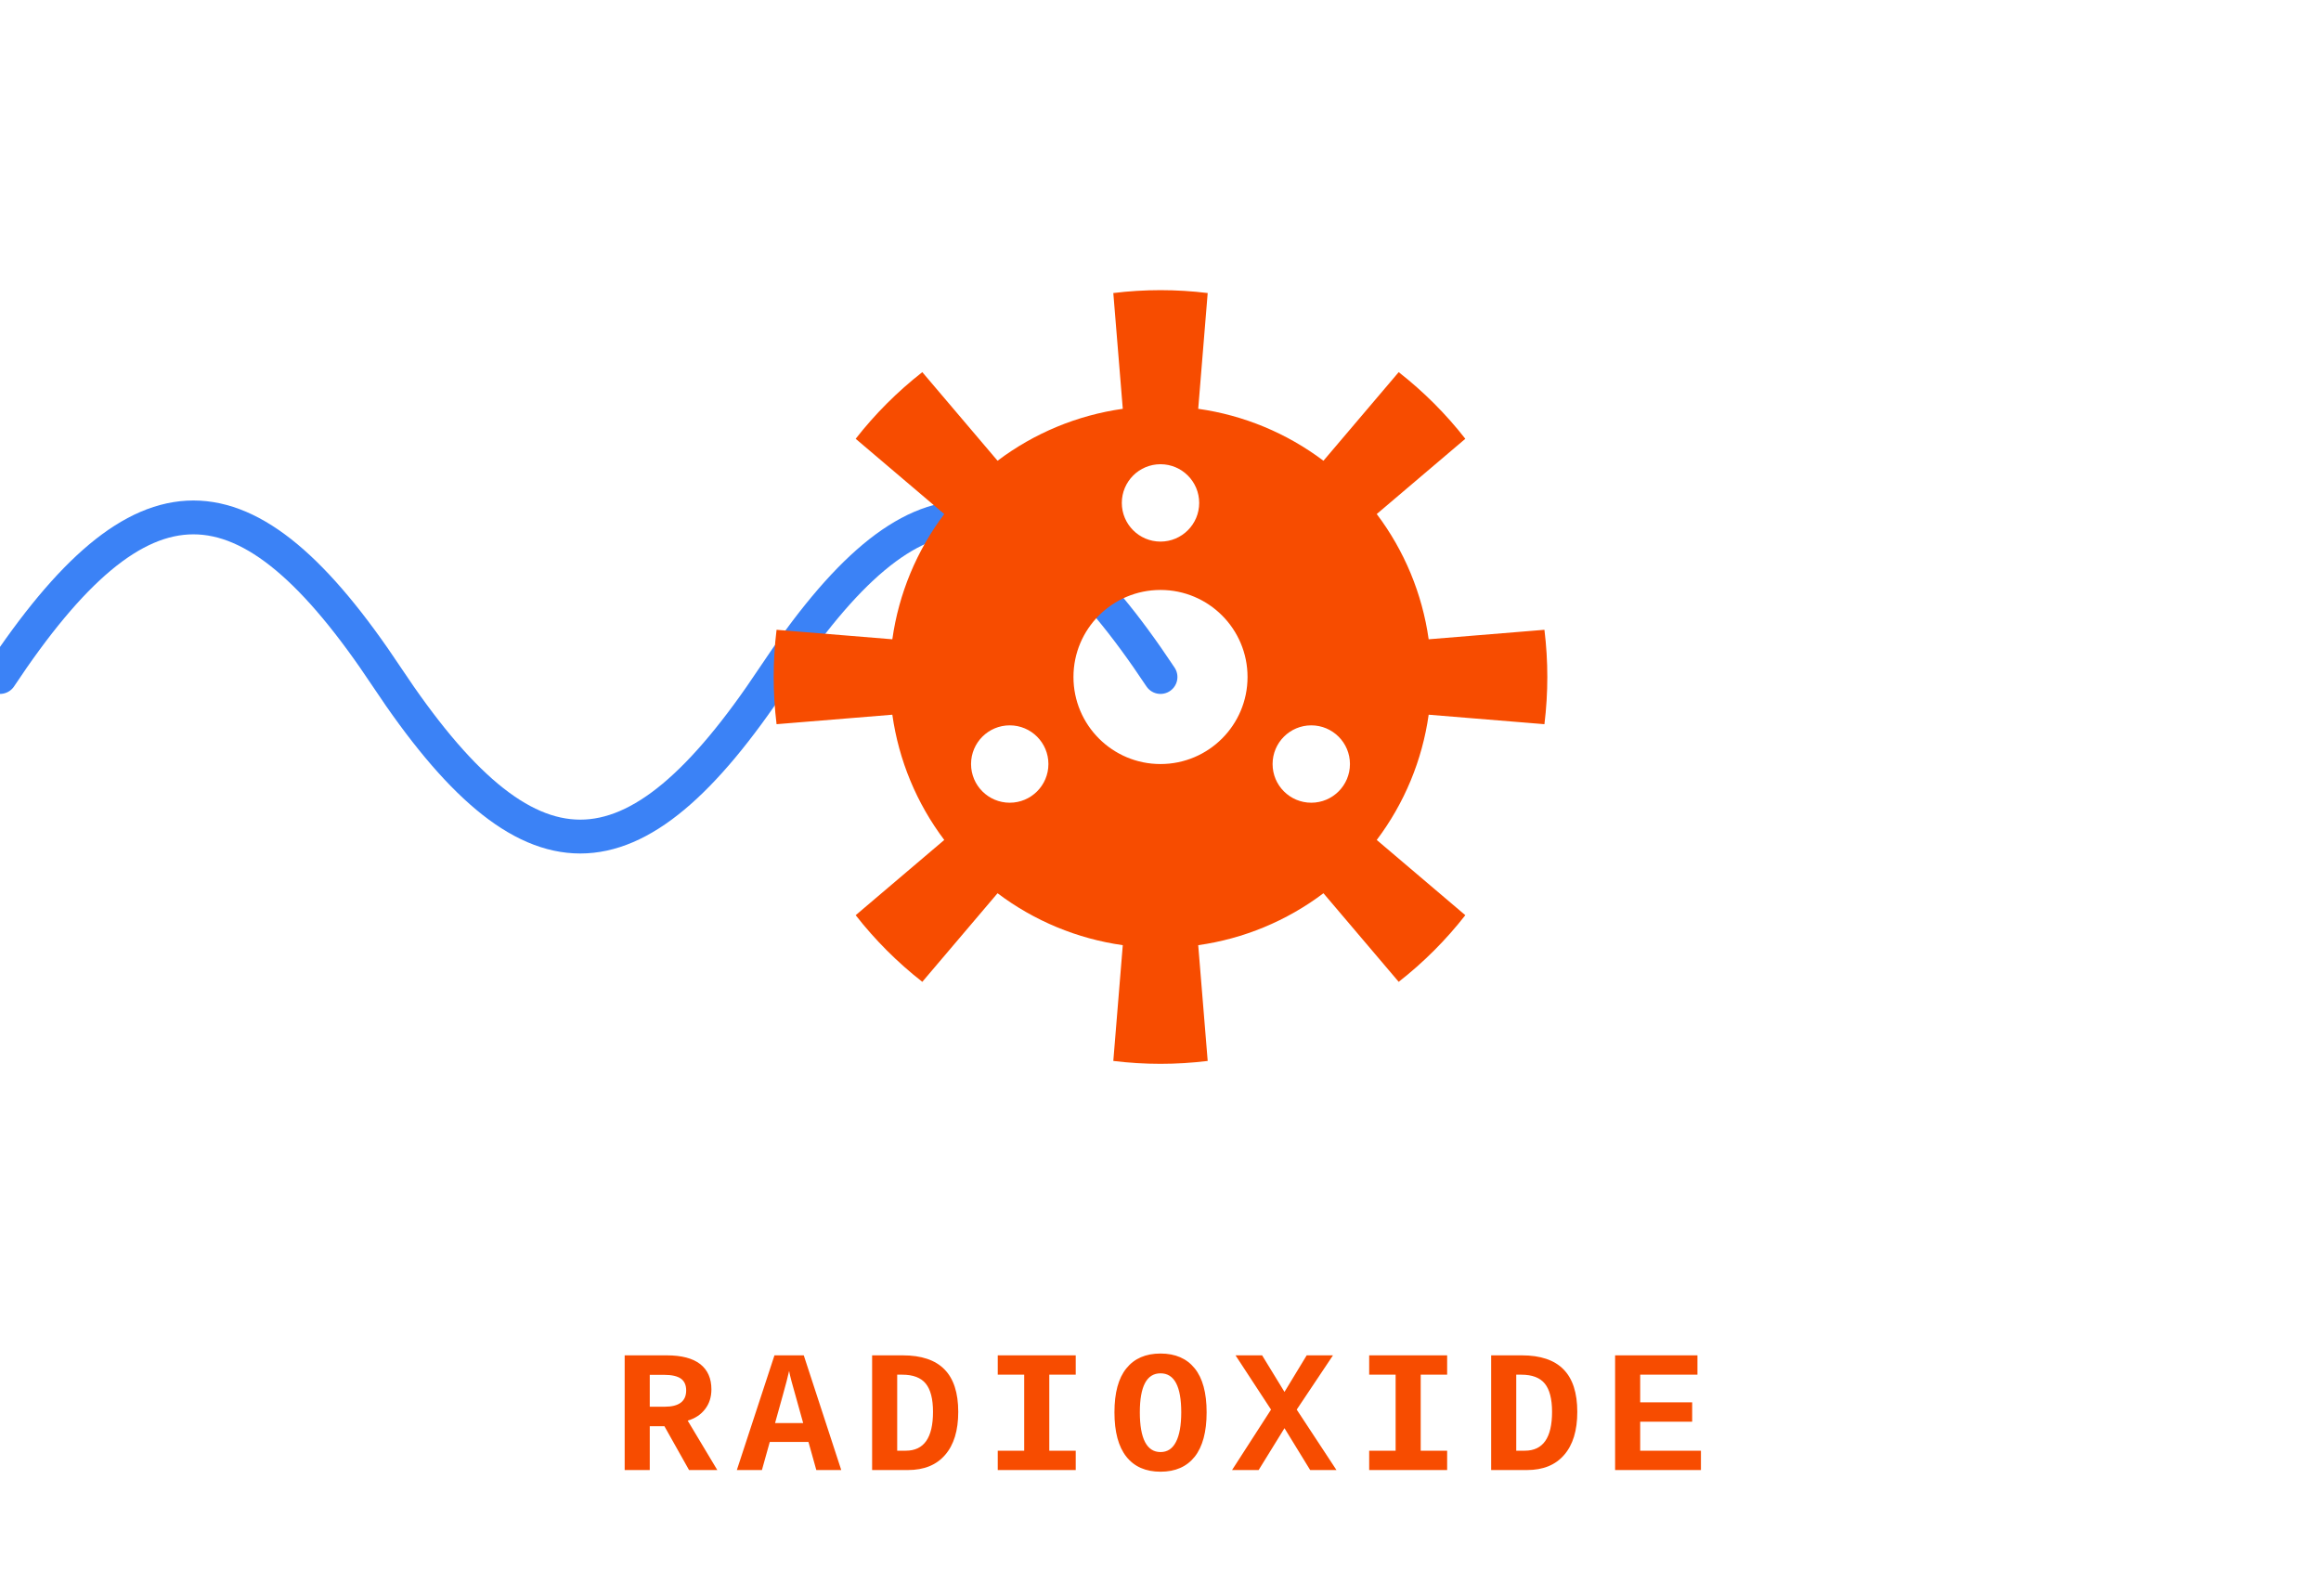
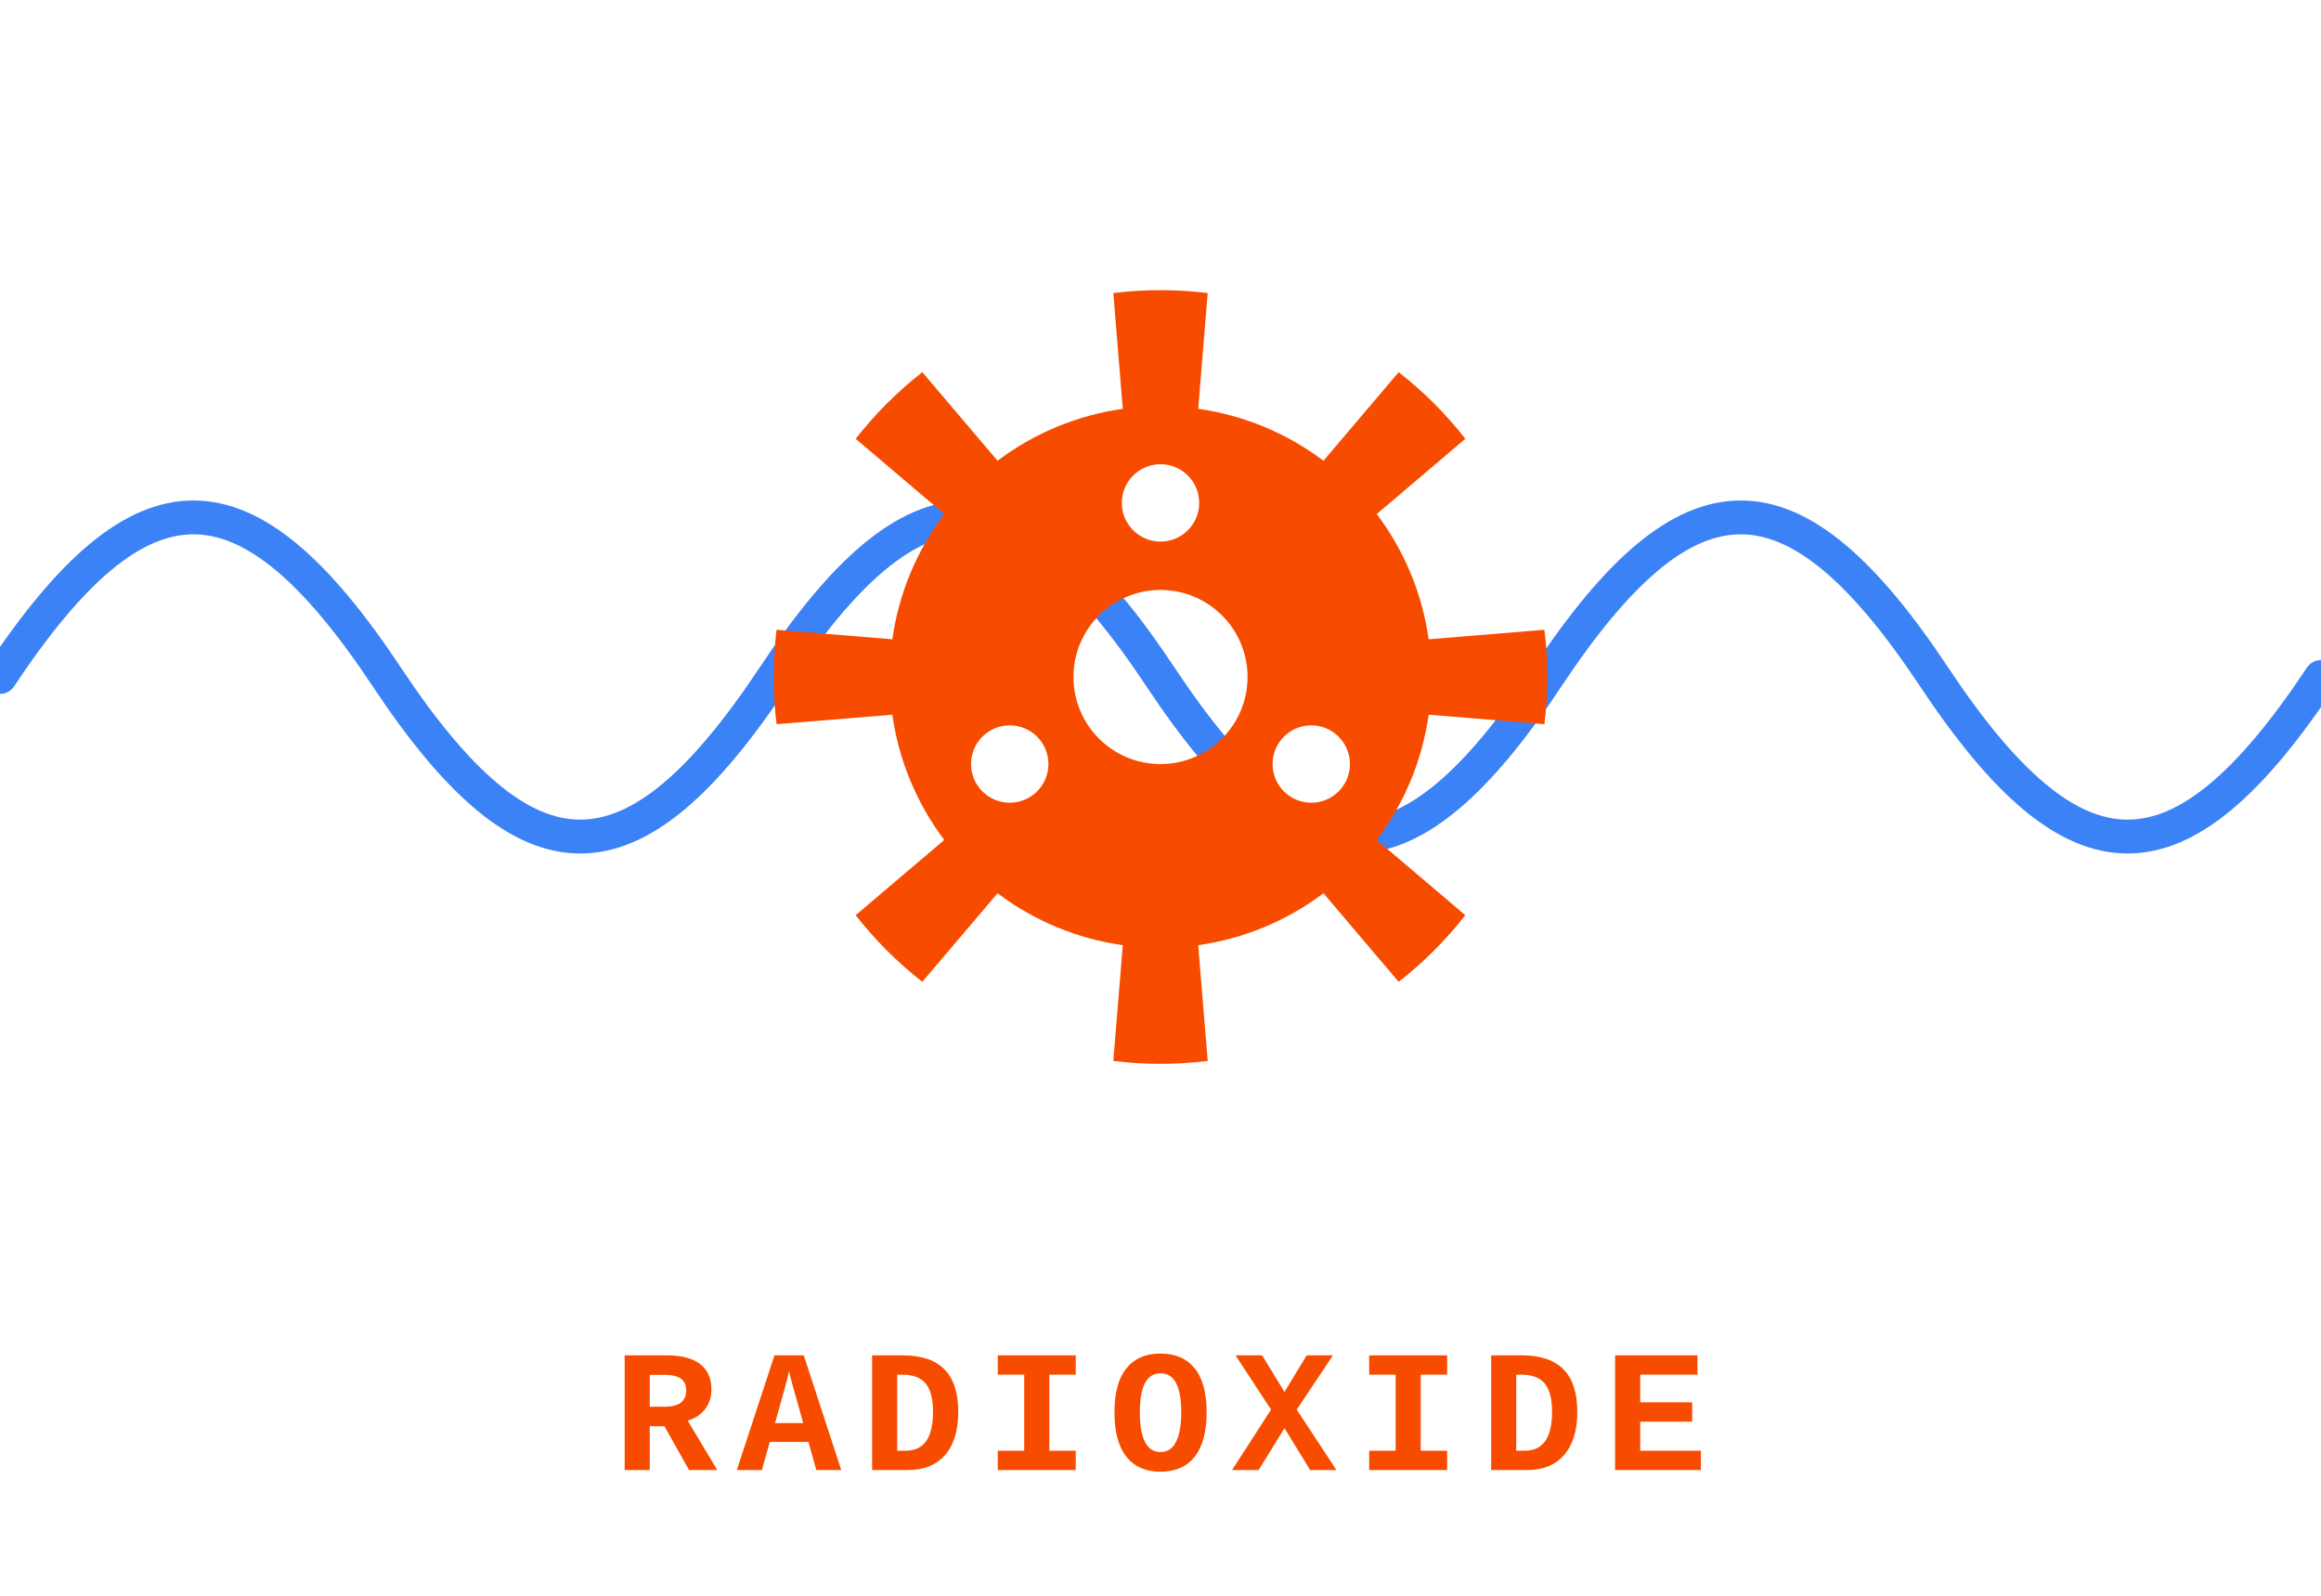
<svg xmlns="http://www.w3.org/2000/svg" viewBox="0 0 240 165">
-   <path d="M 0,70            C 14.6,48 25.4,48 40,70            C 54.6,92 65.4,92 80,70            C 94.6,48 105.4,48 120,70" fill="none" stroke="#3B82F6" stroke-width="3.5" stroke-linecap="round" />
+   <path d="M 0,70            C 14.6,48 25.4,48 40,70            C 54.6,92 65.4,92 80,70            C 94.6,48 105.4,48 120,70            C 134.6,92 145.4,92 160,70            C 174.6,48 185.4,48 200,70            C 214.6,92 225.4,92 240,70" fill="none" stroke="#3B82F6" stroke-width="3.5" stroke-linecap="round" />
  <path transform="translate(120,70)" fill="#F74C00" fill-rule="evenodd" d="M -3.90,-27.73 L -4.88,-39.70 A 40,40 0 0 1 4.88,-39.70 L 3.90,-27.73            A 28,28 0 0 1 16.85,-22.36 L 24.63,-31.52 A 40,40 0 0 1 31.52,-24.63 L 22.36,-16.85            A 28,28 0 0 1 27.73,-3.90 L 39.70,-4.88 A 40,40 0 0 1 39.70,4.88 L 27.73,3.90            A 28,28 0 0 1 22.36,16.85 L 31.52,24.63 A 40,40 0 0 1 24.63,31.52 L 16.85,22.36            A 28,28 0 0 1 3.90,27.73 L 4.88,39.70 A 40,40 0 0 1 -4.88,39.70 L -3.90,27.73            A 28,28 0 0 1 -16.85,22.36 L -24.63,31.52 A 40,40 0 0 1 -31.52,24.63 L -22.36,16.85            A 28,28 0 0 1 -27.73,3.90 L -39.70,4.88 A 40,40 0 0 1 -39.70,-4.88 L -27.73,-3.90            A 28,28 0 0 1 -22.36,-16.85 L -31.52,-24.63 A 40,40 0 0 1 -24.63,-31.52 L -16.85,-22.36            A 28,28 0 0 1 -3.90,-27.73 Z            M 9,0 A 9,9 0 1 0 -9,0 A 9,9 0 1 0 9,0 Z            M 4,-18 A 4,4 0 1 0 -4,-18 A 4,4 0 1 0 4,-18 Z            M 19.59,9 A 4,4 0 1 0 11.59,9 A 4,4 0 1 0 19.59,9 Z            M -11.59,9 A 4,4 0 1 0 -19.59,9 A 4,4 0 1 0 -11.59,9 Z" />
  <text x="120" y="152" font-family="'Courier New', Courier, monospace" font-size="18" fill="#F74C00" text-anchor="middle" font-weight="bold" letter-spacing="2">RADIOXIDE</text>
</svg>
